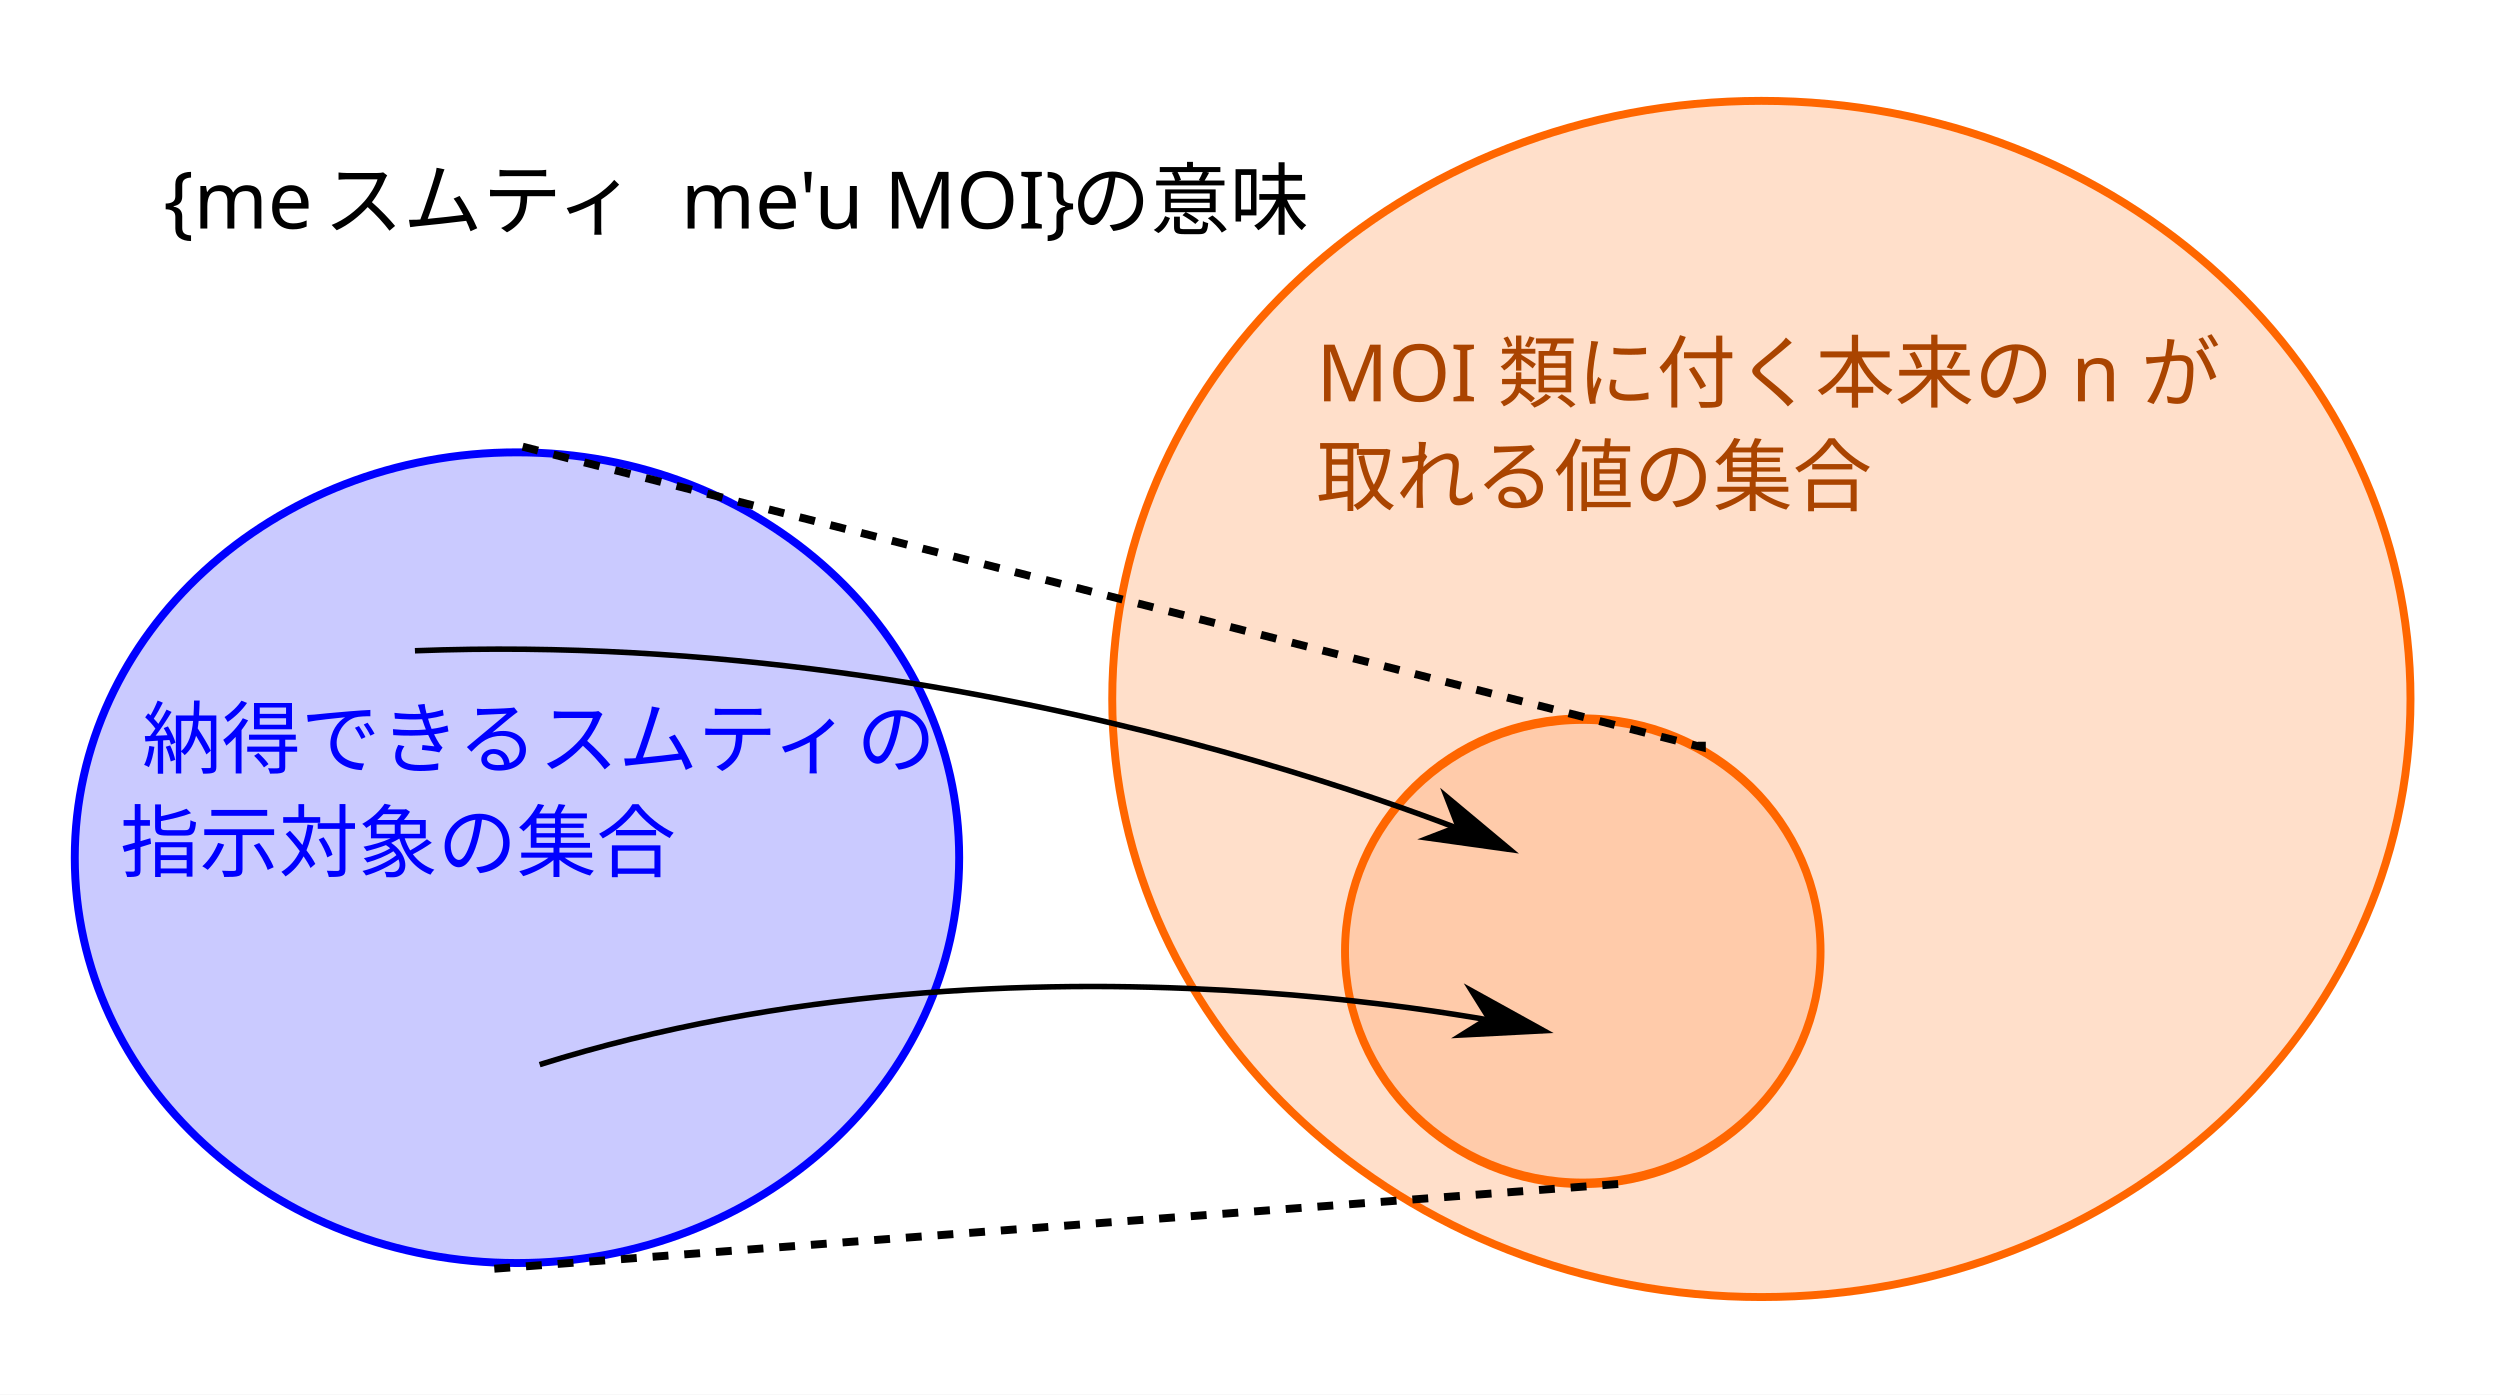
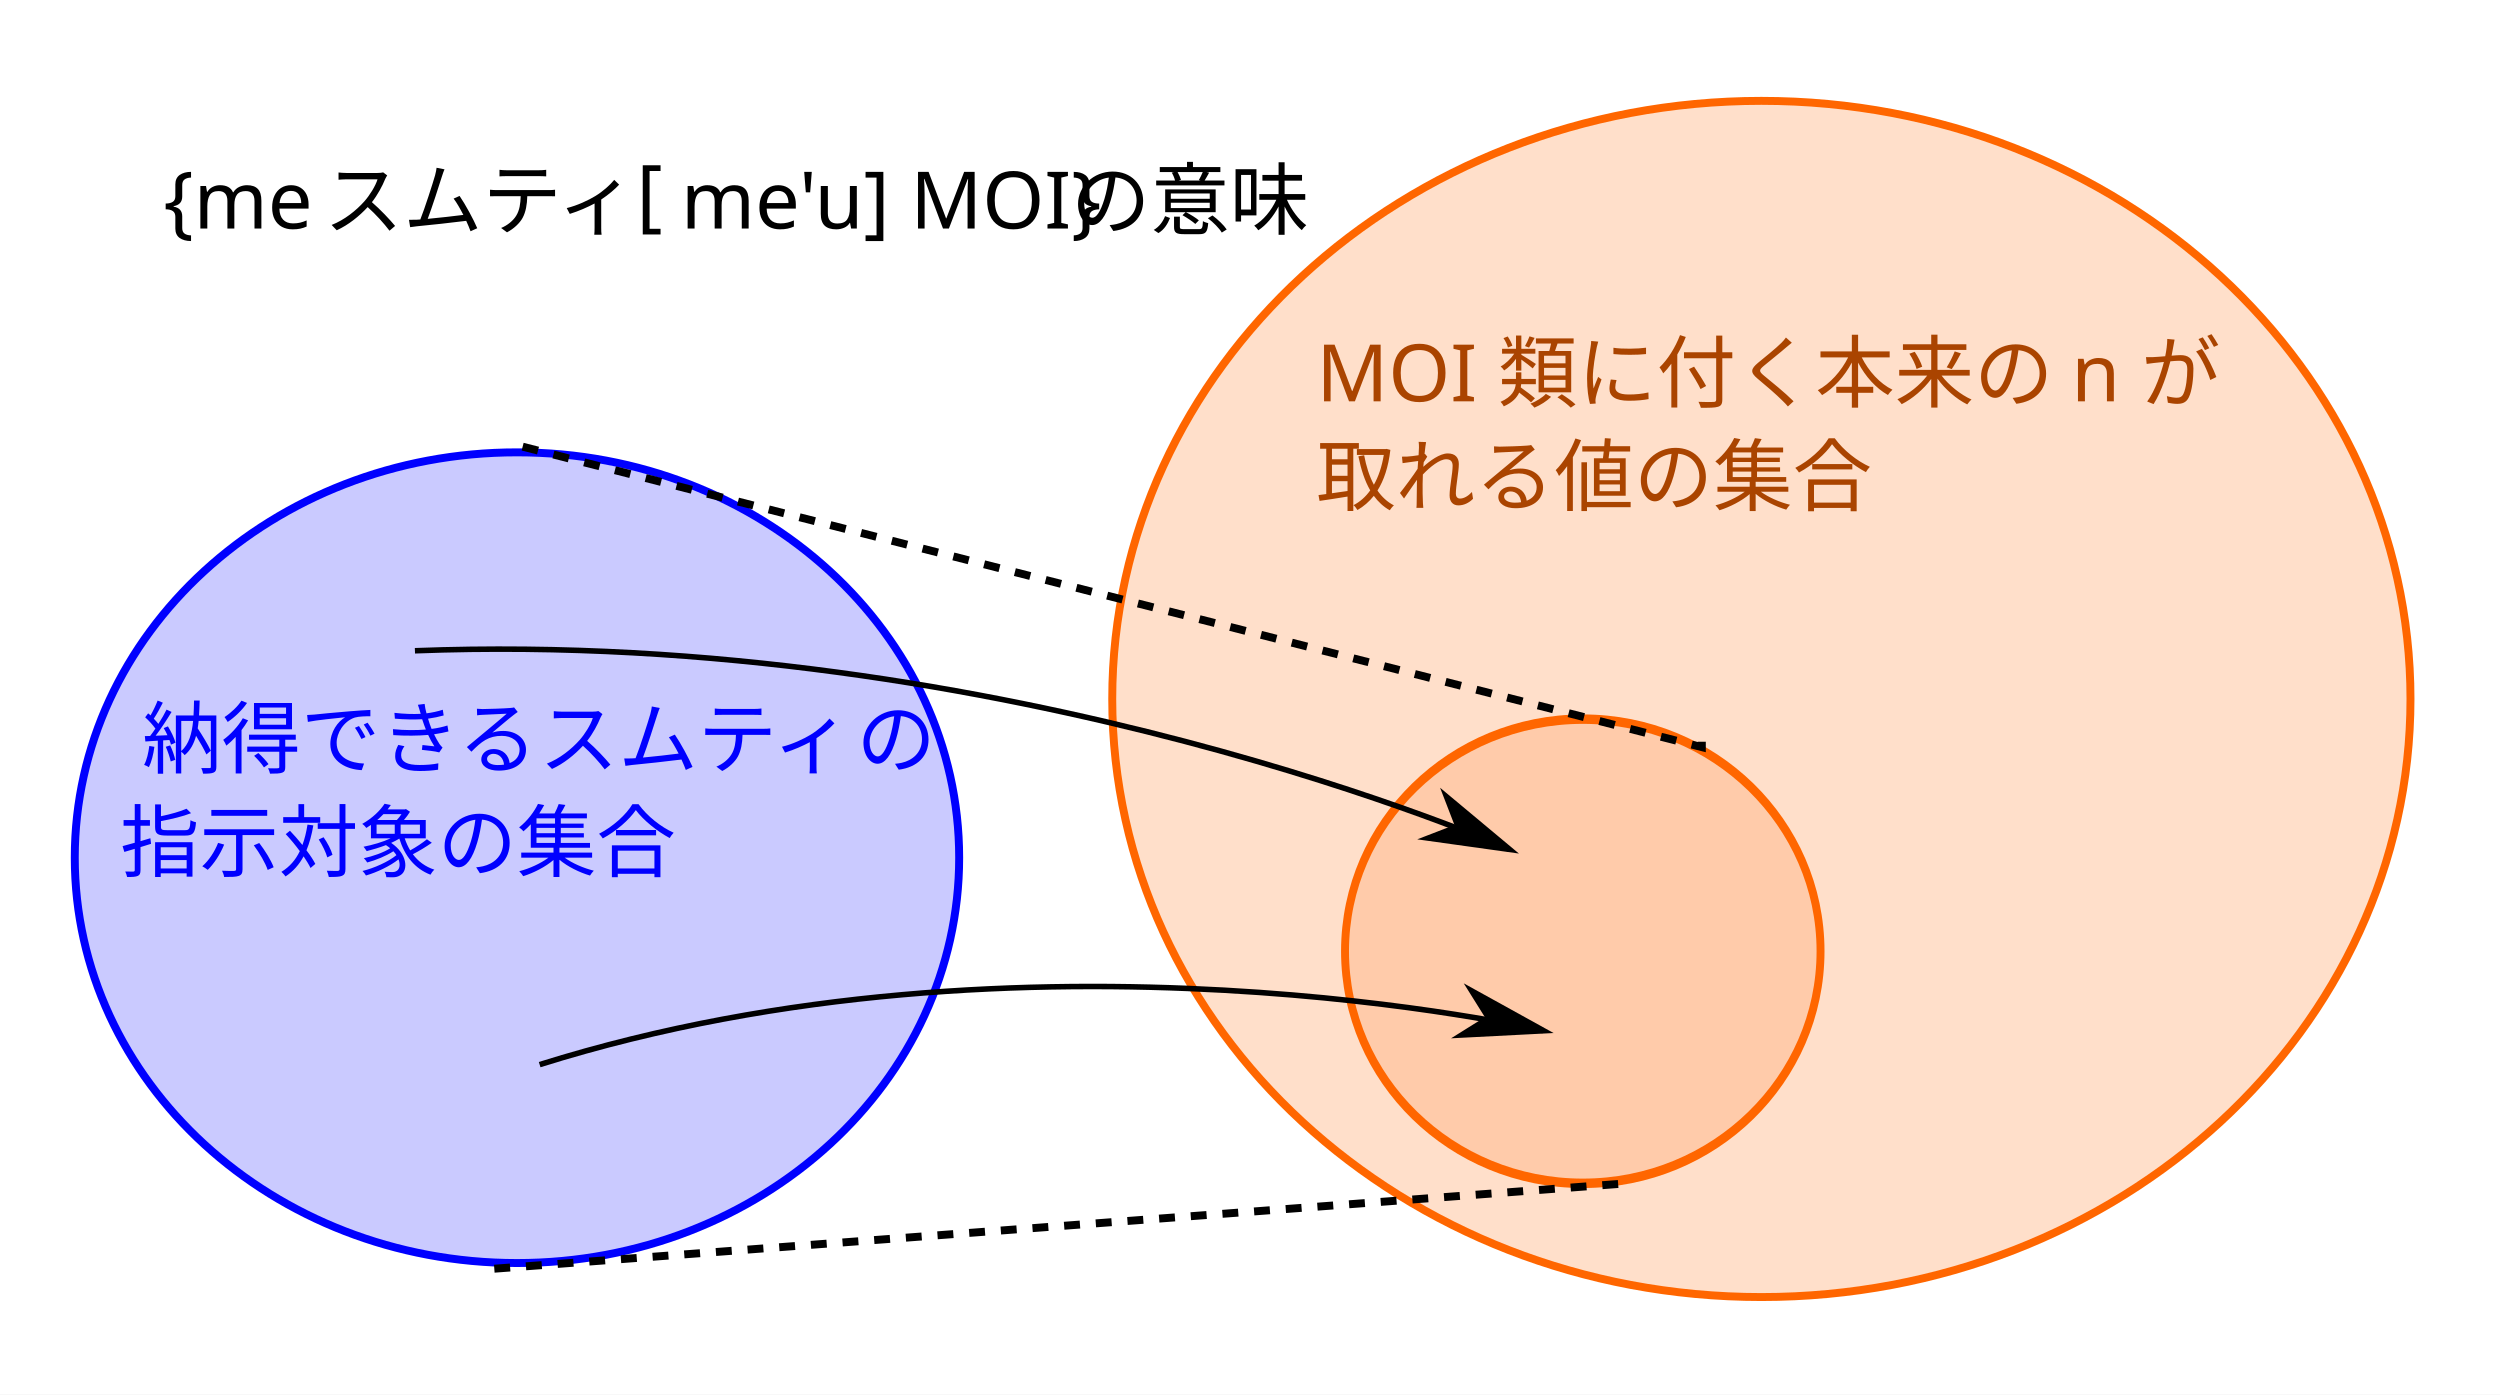
<svg xmlns="http://www.w3.org/2000/svg" version="1.1" id="svg2" height="351.4" width="629.971">
  <defs id="defs4">
    <marker orient="auto" refY="0" refX="0" id="Arrow2Lstart" style="overflow:visible">
      <path id="path3968" style="fill-rule:evenodd;stroke-width:0.625;stroke-linejoin:round" d="M 8.719,4.034 -2.207,0.016 8.719,-4.002 c -1.745,2.372 -1.735,5.617 -6e-7,8.035 z" transform="matrix(1.1,0,0,1.1,1.1,0)" />
    </marker>
    <marker orient="auto" refY="0" refX="0" id="TriangleOutL" style="overflow:visible">
      <path id="path4092" d="m 5.77,0 -8.65,5 0,-10 8.65,5 z" style="fill-rule:evenodd;stroke:#000000;stroke-width:1pt" transform="scale(0.8,0.8)" />
    </marker>
    <marker orient="auto" refY="0" refX="0" id="Arrow2Lend" style="overflow:visible">
      <path id="path3971" style="fill-rule:evenodd;stroke-width:0.625;stroke-linejoin:round" d="M 8.719,4.034 -2.207,0.016 8.719,-4.002 c -1.745,2.372 -1.735,5.617 -6e-7,8.035 z" transform="matrix(-1.1,0,0,-1.1,-1.1,0)" />
    </marker>
    <marker orient="auto" refY="0" refX="0" id="Arrow1Mend" style="overflow:visible">
      <path id="path3959" d="M 0,0 5,-5 -12.5,0 5,5 0,0 z" style="fill-rule:evenodd;stroke:#000000;stroke-width:1pt" transform="matrix(-0.4,0,0,-0.4,-4,0)" />
    </marker>
    <marker orient="auto" refY="0" refX="0" id="Arrow2Mend" style="overflow:visible">
      <path id="path3977" style="fill-rule:evenodd;stroke-width:0.625;stroke-linejoin:round" d="M 8.719,4.034 -2.207,0.016 8.719,-4.002 c -1.745,2.372 -1.735,5.617 -6e-7,8.035 z" transform="scale(-0.6,-0.6)" />
    </marker>
    <marker orient="auto" refY="0" refX="0" id="Arrow1Lend" style="overflow:visible">
      <path id="path3953" d="M 0,0 5,-5 -12.5,0 5,5 0,0 z" style="fill-rule:evenodd;stroke:#000000;stroke-width:1pt" transform="matrix(-0.8,0,0,-0.8,-10,0)" />
    </marker>
  </defs>
  <g id="layer2" transform="translate(17.84286,-1.731056)">
    <rect style="fill:#ffffff;fill-opacity:1;stroke:#ffffff;stroke-width:1.4;stroke-miterlimit:4;stroke-opacity:1;stroke-dasharray:none;stroke-dashoffset:0" id="rect3041" width="628.571" height="350" x="-17.143" y="2.431" />
  </g>
  <g id="layer1" transform="translate(-45.44285,-84.09073)">
    <path style="fill:#0000ff;fill-opacity:0.208;stroke:#0000ff;stroke-width:2;stroke-miterlimit:4;stroke-dasharray:none" id="path2985" d="m 287.143,300.219 c 0,56.412 -49.888,102.143 -111.429,102.143 -61.54,0 -111.429,-45.731 -111.429,-102.143 0,-56.412 49.888,-102.143 111.429,-102.143 61.54,0 111.429,45.731 111.429,102.143 z" />
    <path style="fill:#ff6600;fill-opacity:0.208;stroke:#ff6600;stroke-width:2;stroke-miterlimit:4;stroke-dasharray:none" id="path3755" d="m 727.143,308.791 c 0,83.237 -73.233,150.714 -163.571,150.714 -90.338,0 -163.571,-67.477 -163.571,-150.714 0,-83.237 73.233,-150.714 163.571,-150.714 90.338,0 163.571,67.477 163.571,150.714 z" transform="translate(-74.28571,-48.57143)" />
    <flowRoot xml:space="preserve" id="flowRoot3910" style="font-size:40px;font-style:normal;font-weight:normal;line-height:125%;letter-spacing:0px;word-spacing:0px;fill:#000000;fill-opacity:1;stroke:none;font-family:Sans">
      <flowRegion id="flowRegion3912">
        <rect id="rect3914" width="244.286" height="77.143" x="378.571" y="165.219" />
      </flowRegion>
      <flowPara id="flowPara3916" />
    </flowRoot>
    <text xml:space="preserve" style="font-size:20px;font-style:normal;font-weight:normal;line-height:125%;letter-spacing:0px;word-spacing:0px;fill:#aa4400;fill-opacity:1;stroke:none;font-family:Sans" x="377.143" y="185.219" id="text3918">
      <tspan id="tspan3920" x="377.143" y="185.219">MOI 類に付く本来の n が</tspan>
      <tspan x="377.143" y="211.3" id="tspan3922">取れる値の集合</tspan>
    </text>
    <text xml:space="preserve" style="font-size:20px;font-style:normal;font-weight:normal;line-height:125%;letter-spacing:0px;word-spacing:0px;fill:#0000ff;fill-opacity:1;stroke:none;font-family:Sans" x="75.71" y="277.423" id="text12108">
      <tspan x="261.257" y="0" id="tspan12110">
        <tspan x="75.71" y="277.423" id="tspan12112" />
        <tspan x="81.257" y="277.423" id="tspan12114">納得</tspan>
        <tspan x="121.257" y="277.423" id="tspan12116">できる</tspan>
        <tspan x="181.257" y="277.423" id="tspan12118">スムティ</tspan>
        <tspan x="261.257" y="277.423" id="tspan12120">の</tspan>
        <tspan dx="0" x="281.257" y="277.423" id="tspan12122" />
      </tspan>
      <tspan x="175.71" y="0" id="tspan12124">
        <tspan x="75.71" y="303.503" id="tspan12126">指示対象</tspan>
        <tspan x="155.71" y="303.503" id="tspan12128">の</tspan>
        <tspan x="175.71" y="303.503" id="tspan12130">集合</tspan>
      </tspan>
    </text>
    <path style="fill:#ff6600;fill-opacity:0.162;stroke:#ff6600;stroke-width:2;stroke-miterlimit:4;stroke-dasharray:none" id="path3934" d="m 420,217.362 c 0,27.22 -26.863,49.286 -60,49.286 -33.137,0 -60,-22.066 -60,-49.286 0,-27.22 26.863,-49.286 60,-49.286 33.137,0 60,22.066 60,49.286 z" transform="matrix(0.9985248,0,0,1.18661,84.81678,65.86664)" />
    <path style="fill:none;stroke:#000000;stroke-width:2;stroke-linecap:butt;stroke-linejoin:miter;stroke-miterlimit:4;stroke-opacity:1;stroke-dasharray:4, 4;stroke-dashoffset:0" d="m 177.143,196.648 297.143,75.714 0,-2.857" id="path3938" />
    <path style="fill:none;stroke:#000000;stroke-width:2;stroke-linecap:butt;stroke-linejoin:miter;stroke-miterlimit:4;stroke-opacity:1;stroke-dasharray:4, 4;stroke-dashoffset:0" d="m 170,403.791 284.286,-21.429 0,-1.429" id="path3940" />
    <path style="fill:none;stroke:#000000;stroke-width:1.4;stroke-linecap:butt;stroke-linejoin:miter;stroke-miterlimit:4;stroke-opacity:1;stroke-dasharray:none;marker-end:url(#Arrow1Lend)" d="m 181.429,352.362 c 122.857,-38.571 252.857,-8.571 252.857,-8.571" id="path9554" />
    <path style="fill:none;stroke:#000000;stroke-width:1.4;stroke-linecap:butt;stroke-linejoin:miter;stroke-miterlimit:4;stroke-opacity:1;stroke-dasharray:none;marker-end:url(#Arrow1Lend)" d="m 150,248.076 c 150,-5.714 275.714,50 275.714,50" id="path9748" />
    <flowRoot xml:space="preserve" id="flowRoot9946" style="font-size:40px;font-style:normal;font-weight:normal;line-height:125%;letter-spacing:0px;word-spacing:0px;fill:#000000;fill-opacity:1;stroke:none;font-family:Sans">
      <flowRegion id="flowRegion9948">
        <rect id="rect9950" width="365.714" height="42.857" x="172.857" y="45.219" />
      </flowRegion>
      <flowPara id="flowPara9952" />
    </flowRoot>
    <text xml:space="preserve" style="font-size:20px;font-style:normal;font-weight:normal;line-height:125%;letter-spacing:0px;word-spacing:0px;fill:#000000;fill-opacity:1;stroke:none;font-family:Sans" x="81.429" y="141.682" id="text12092">
-       <tspan x="335.335" y="nan" id="tspan12094">
+       <tspan x="335.335" y="0" id="tspan12094">
        <tspan x="81.429" y="141.682" id="tspan12096"> {me </tspan>
-         <tspan x="127.014" y="141.682" id="tspan12098">スムティ</tspan>
+         <tspan x="127.014" y="141.682" id="tspan12098">スムティ[</tspan>
        <tspan x="207.015" y="141.682" id="tspan12100" />
-         <tspan x="217.015" y="141.682" id="tspan12102">me'u MOI} </tspan>
+         <tspan x="217.015" y="141.682" id="tspan12102">me'u] MOI} </tspan>
        <tspan x="315.335" y="141.682" id="tspan12104">の</tspan>
        <tspan x="335.335" y="141.682" id="tspan12106">意味</tspan>
      </tspan>
    </text>
  </g>
</svg>
